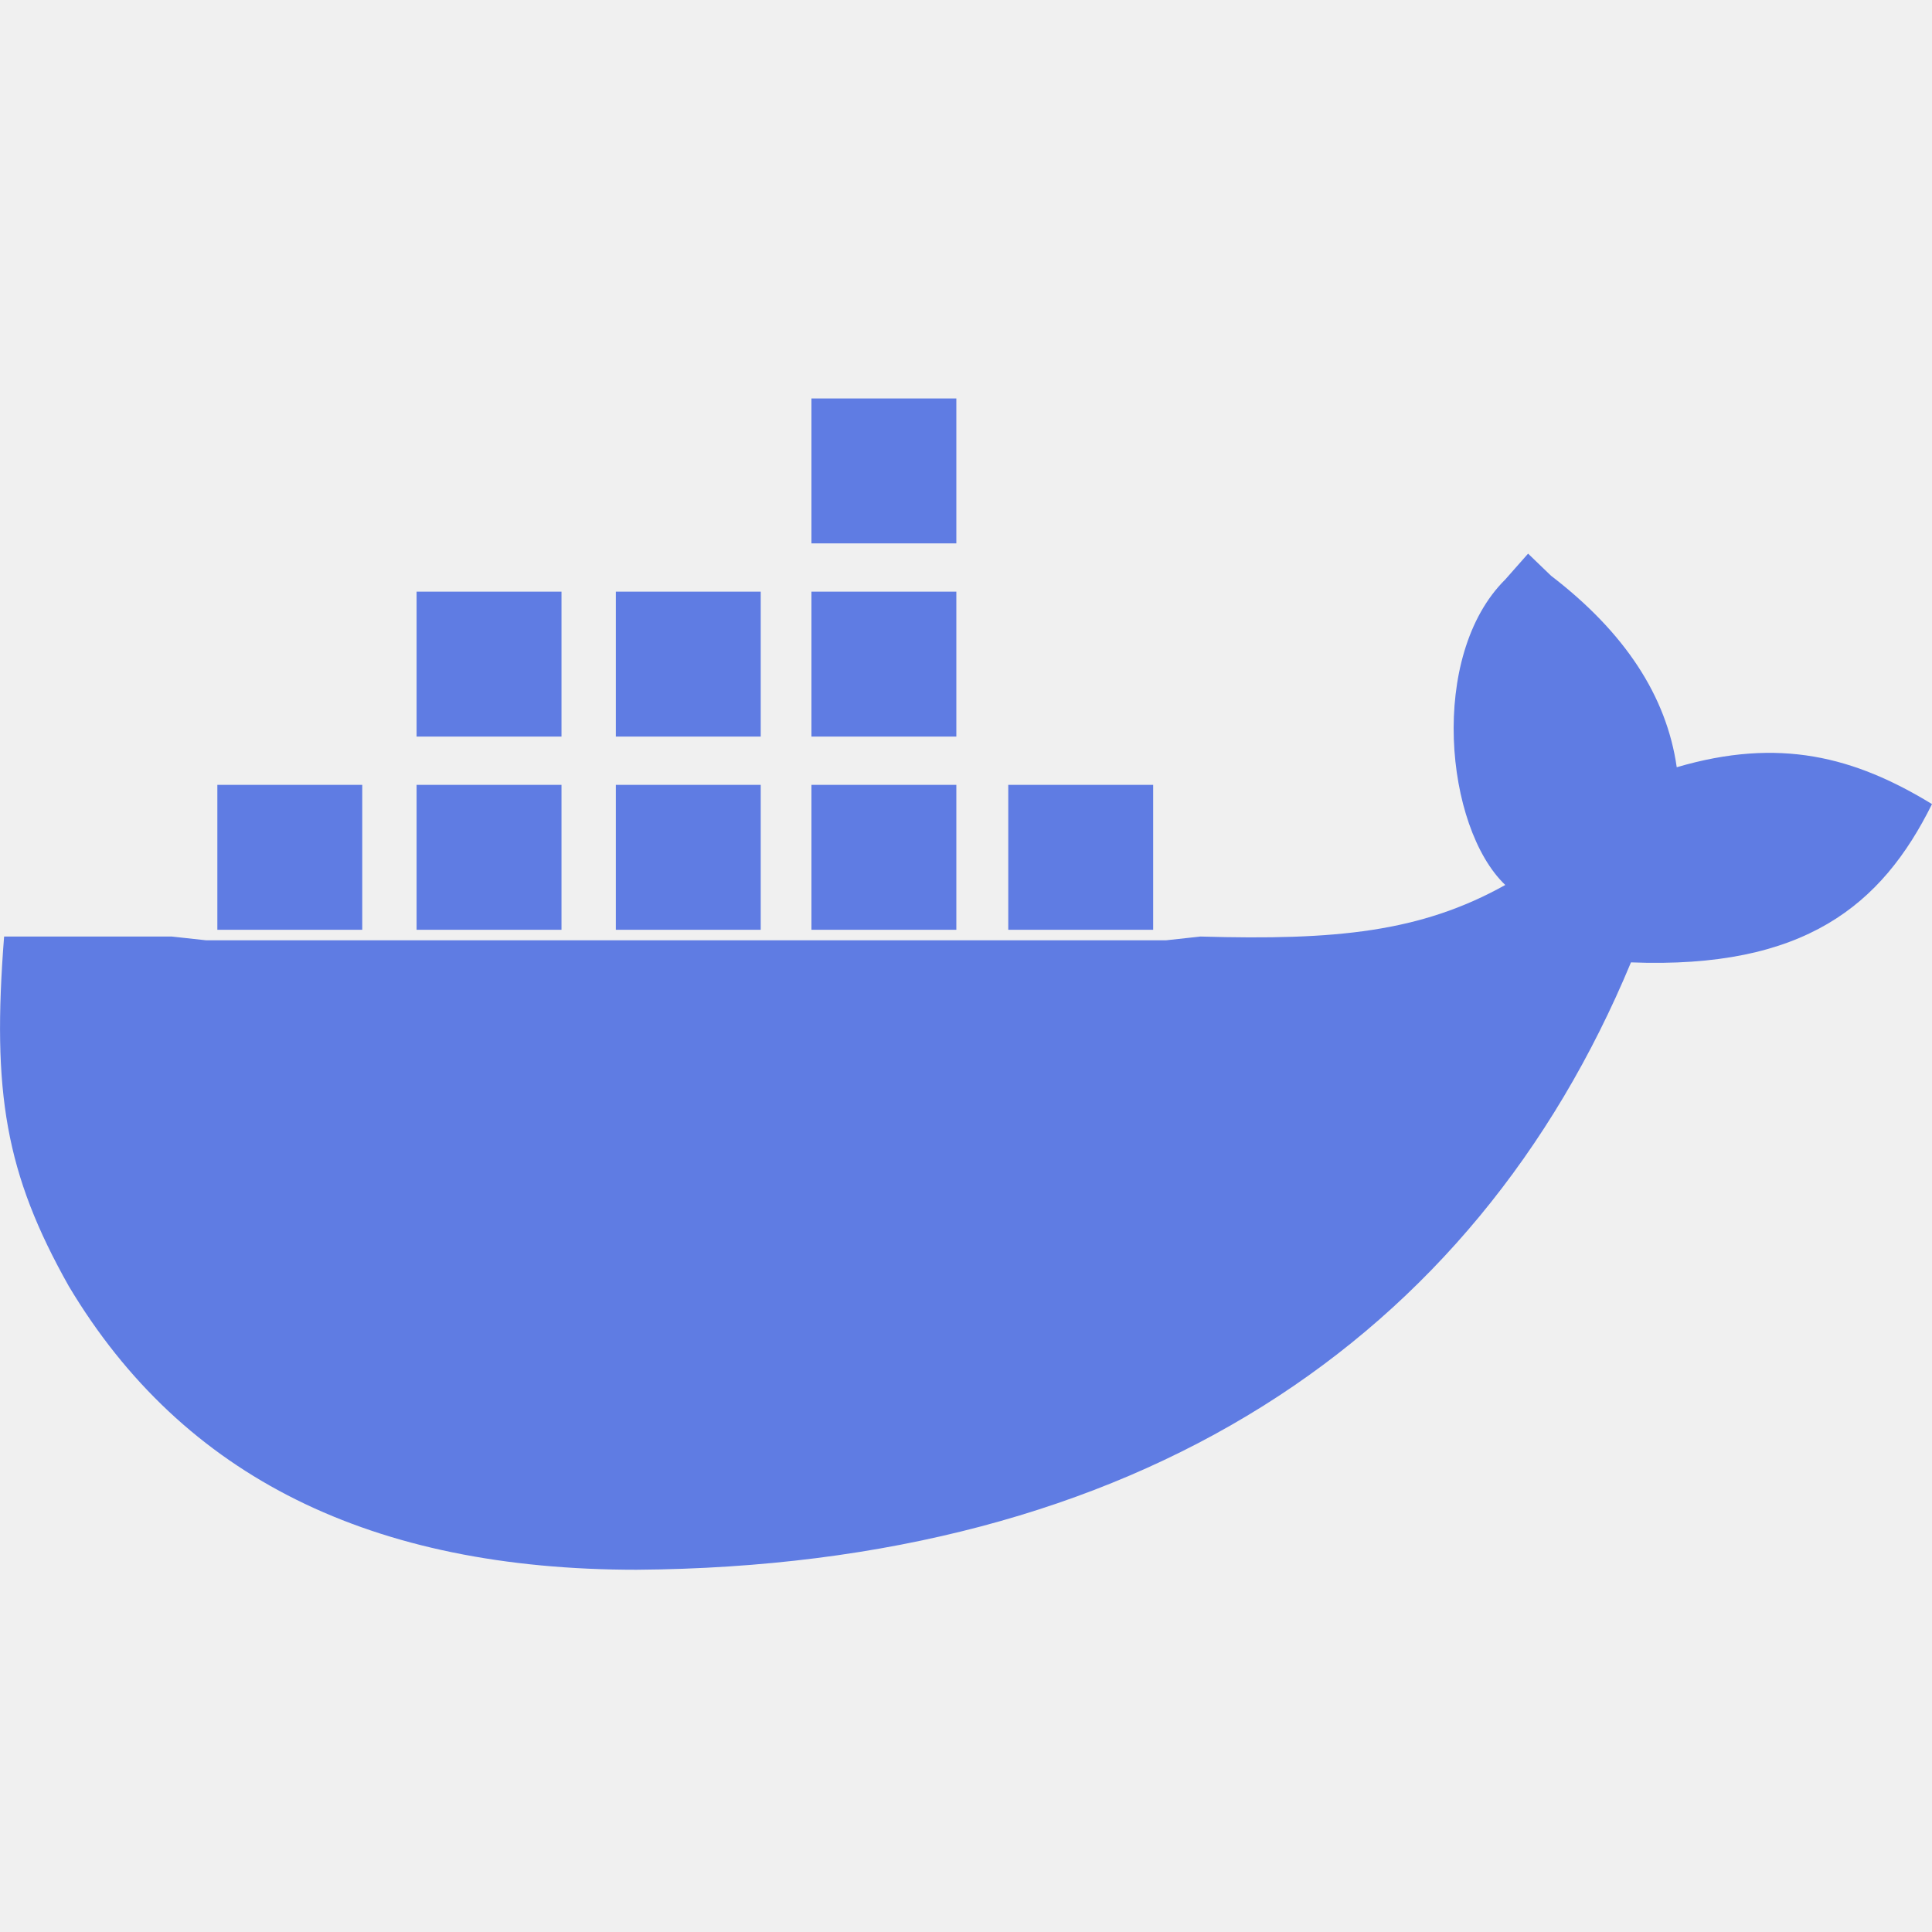
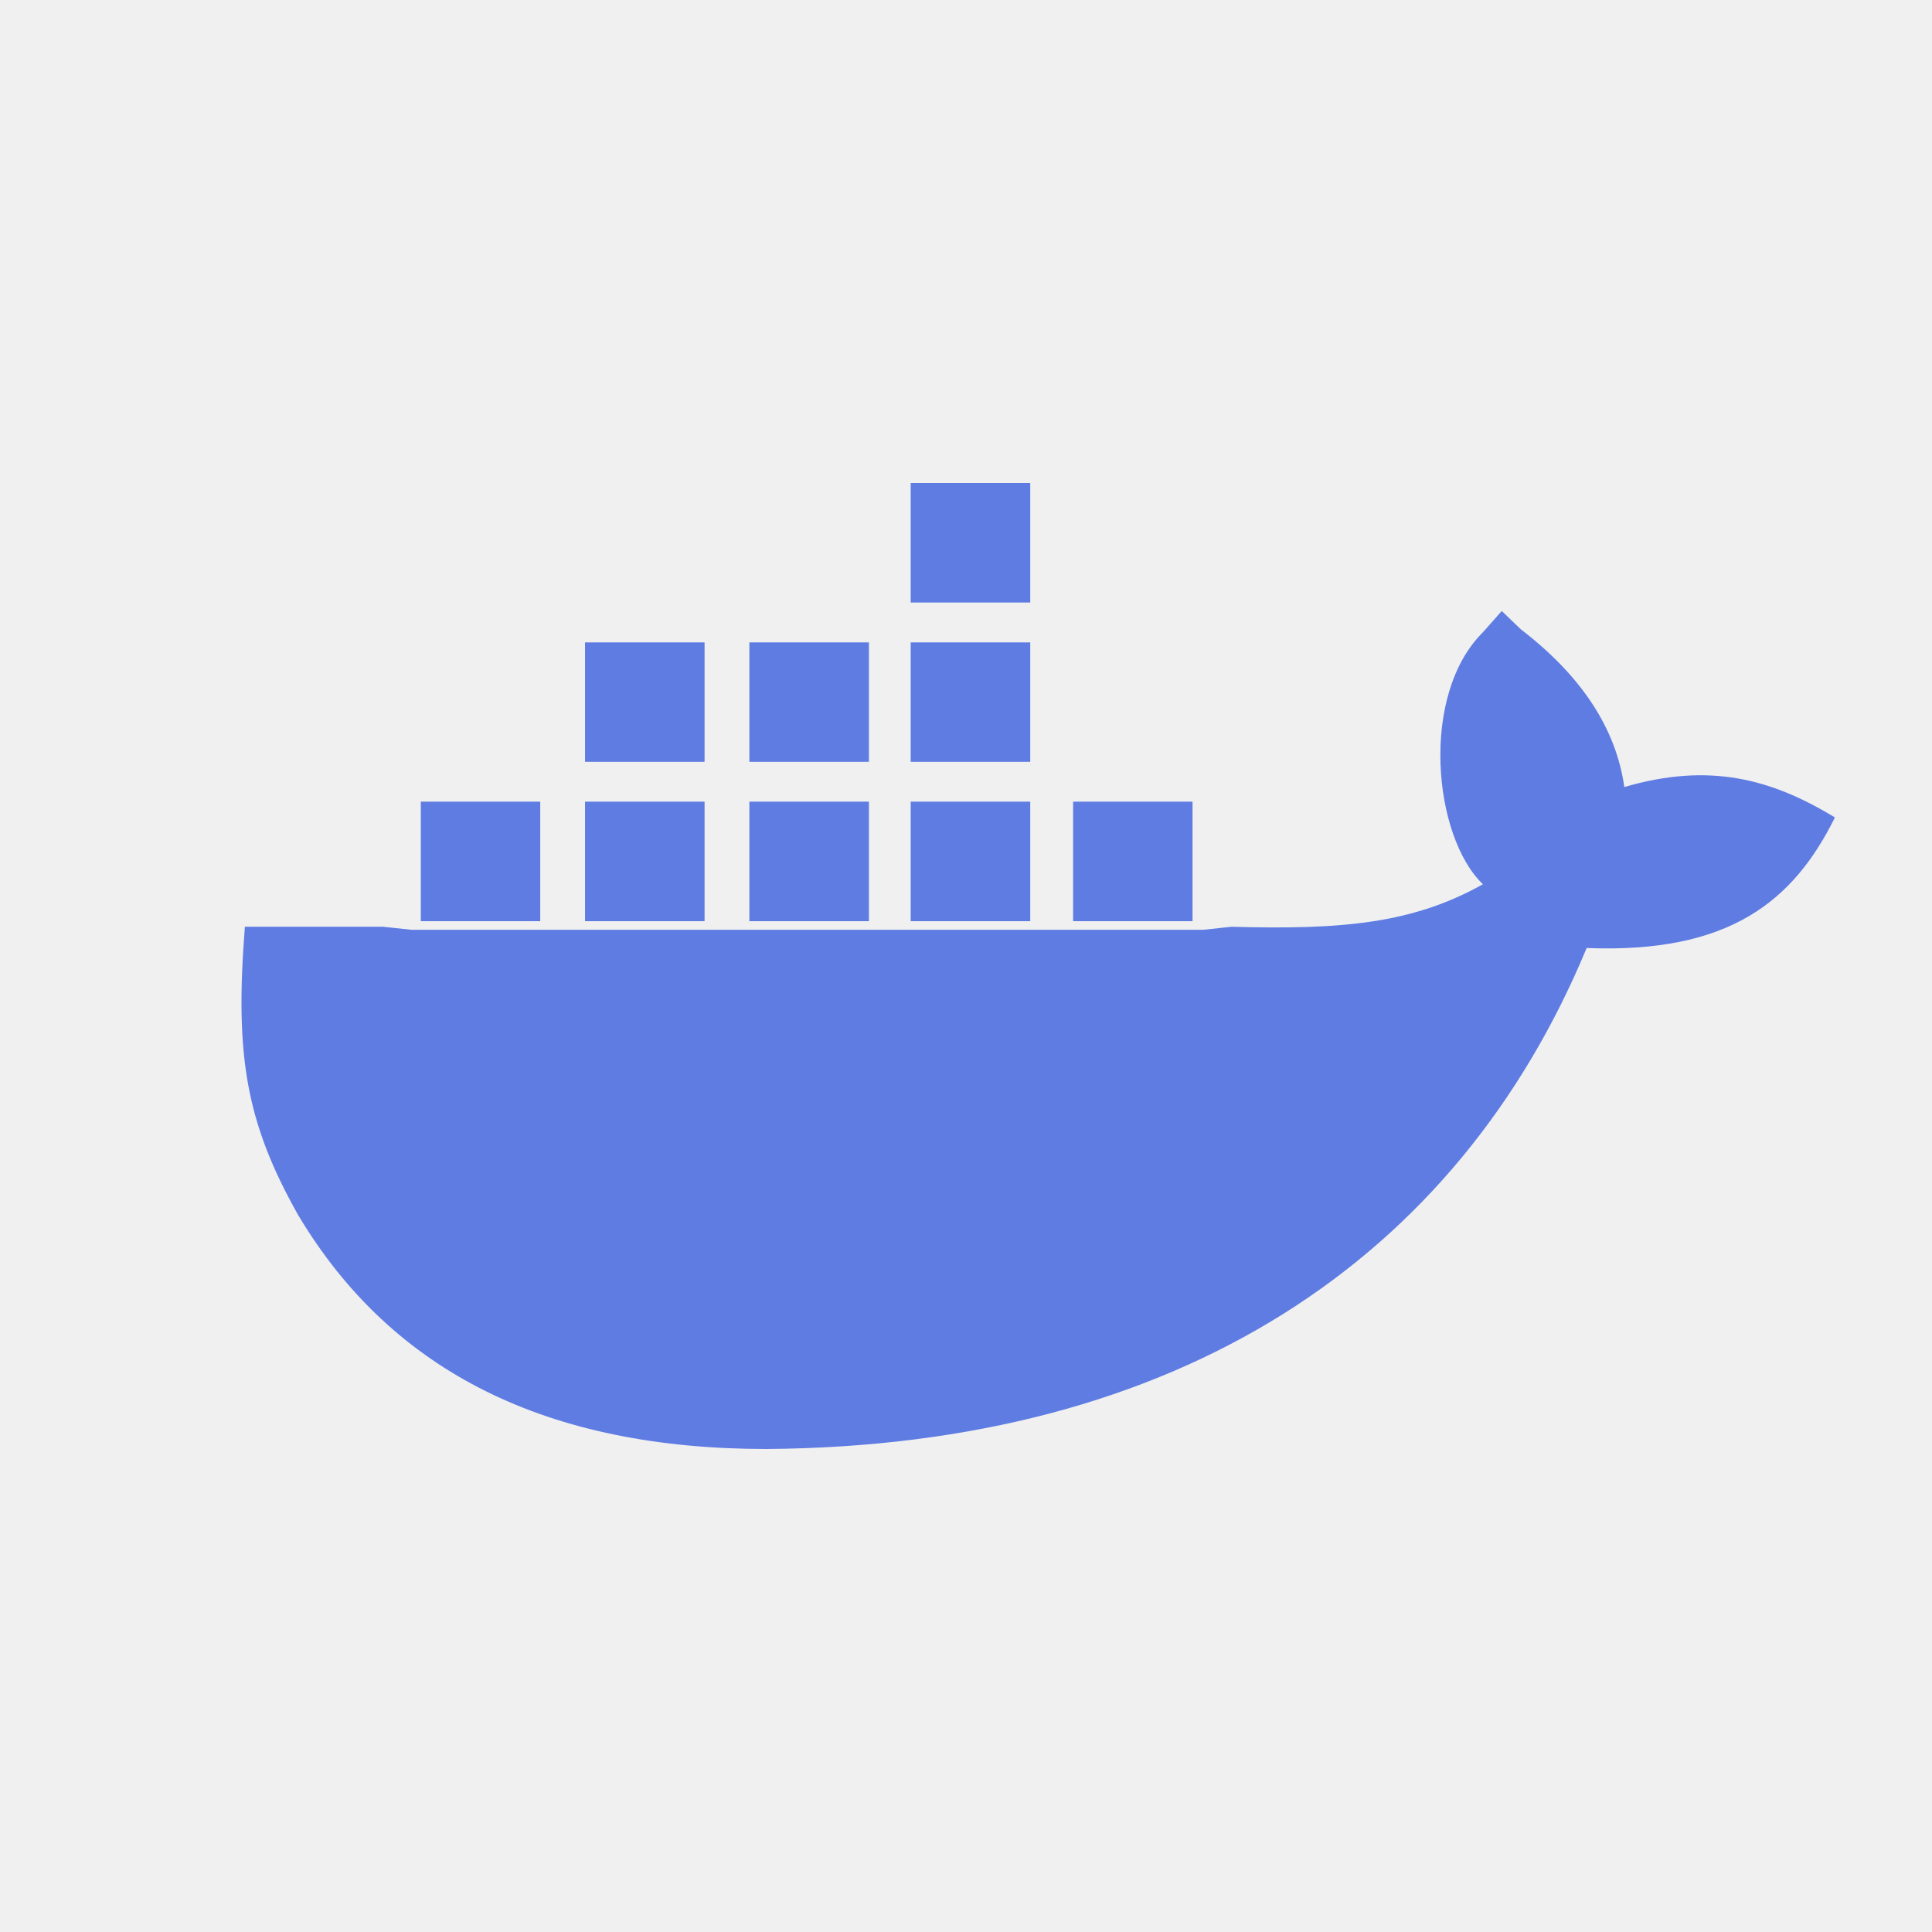
<svg xmlns="http://www.w3.org/2000/svg" width="16" height="16" viewBox="0 0 16 16" fill="none">
-   <g clip-path="url(#clip0)">
-     <path fill-rule="evenodd" clip-rule="evenodd" d="M6.72 3.3H7.92V4.5H6.72V3.3ZM12.466 7.329C11.966 6.852 11.83 5.429 12.466 4.799L12.655 4.585L12.845 4.768C13.455 5.236 13.802 5.764 13.886 6.354C14.735 6.104 15.358 6.267 16 6.659C15.584 7.499 14.942 8.026 13.507 7.97C12.208 11.096 9.416 12.97 5.272 13C3.084 13 1.517 12.238 0.57 10.652C0.044 9.718 -0.067 9.046 0.034 7.756H1.422L1.706 7.787H3.126H3.347H4.767H4.988H6.408H6.628H8.017H8.238H9.658L9.942 7.756C11.066 7.788 11.765 7.72 12.466 7.329ZM3 6.5H1.8V7.7H3V6.5ZM3.45 6.5H4.65V7.7H3.45V6.5ZM6.3 6.5H5.1V7.7H6.3V6.5ZM6.72 6.5H7.92V7.7H6.72V6.5ZM4.65 4.9H3.45V6.1H4.65V4.9ZM5.1 4.9H6.3V6.1H5.1V4.9ZM7.92 4.9H6.72V6.1H7.92V4.9ZM9.55 6.5H8.35V7.7H9.55V6.5Z" fill="#5F7CE3" />
-   </g>
-   <defs>
-     <clipPath id="clip0">
-       <rect width="16" height="16" fill="white" />
-     </clipPath>
-   </defs>
+   <path fill-rule="evenodd" clip-rule="evenodd" d="M7.542 4H8.532V4.99H7.542V4ZM12.281 7.323C11.869 6.929 11.756 5.756 12.281 5.236L12.437 5.06L12.594 5.211C13.097 5.597 13.383 6.032 13.452 6.518C14.152 6.313 14.666 6.447 15.196 6.77C14.852 7.463 14.323 7.898 13.14 7.851C12.069 10.43 9.766 11.975 6.348 12C4.543 12 3.251 11.371 2.47 10.064C2.036 9.294 1.944 8.739 2.028 7.675H3.173L3.407 7.7H4.578H4.76H5.931H6.114H7.285H7.467H8.612H8.794H9.965L10.199 7.675C11.127 7.701 11.703 7.646 12.281 7.323ZM4.474 6.639H3.485V7.629H4.474V6.639ZM4.845 6.639H5.835V7.629H4.845V6.639ZM7.196 6.639H6.206V7.629H7.196V6.639ZM7.542 6.639H8.532V7.629H7.542V6.639ZM5.835 5.32H4.845V6.309H5.835V5.32ZM6.206 5.32H7.196V6.309H6.206V5.32ZM8.532 5.32H7.542V6.309H8.532V5.32ZM9.876 6.639H8.887V7.629H9.876V6.639Z" fill="#5F7CE3" />
</svg>
